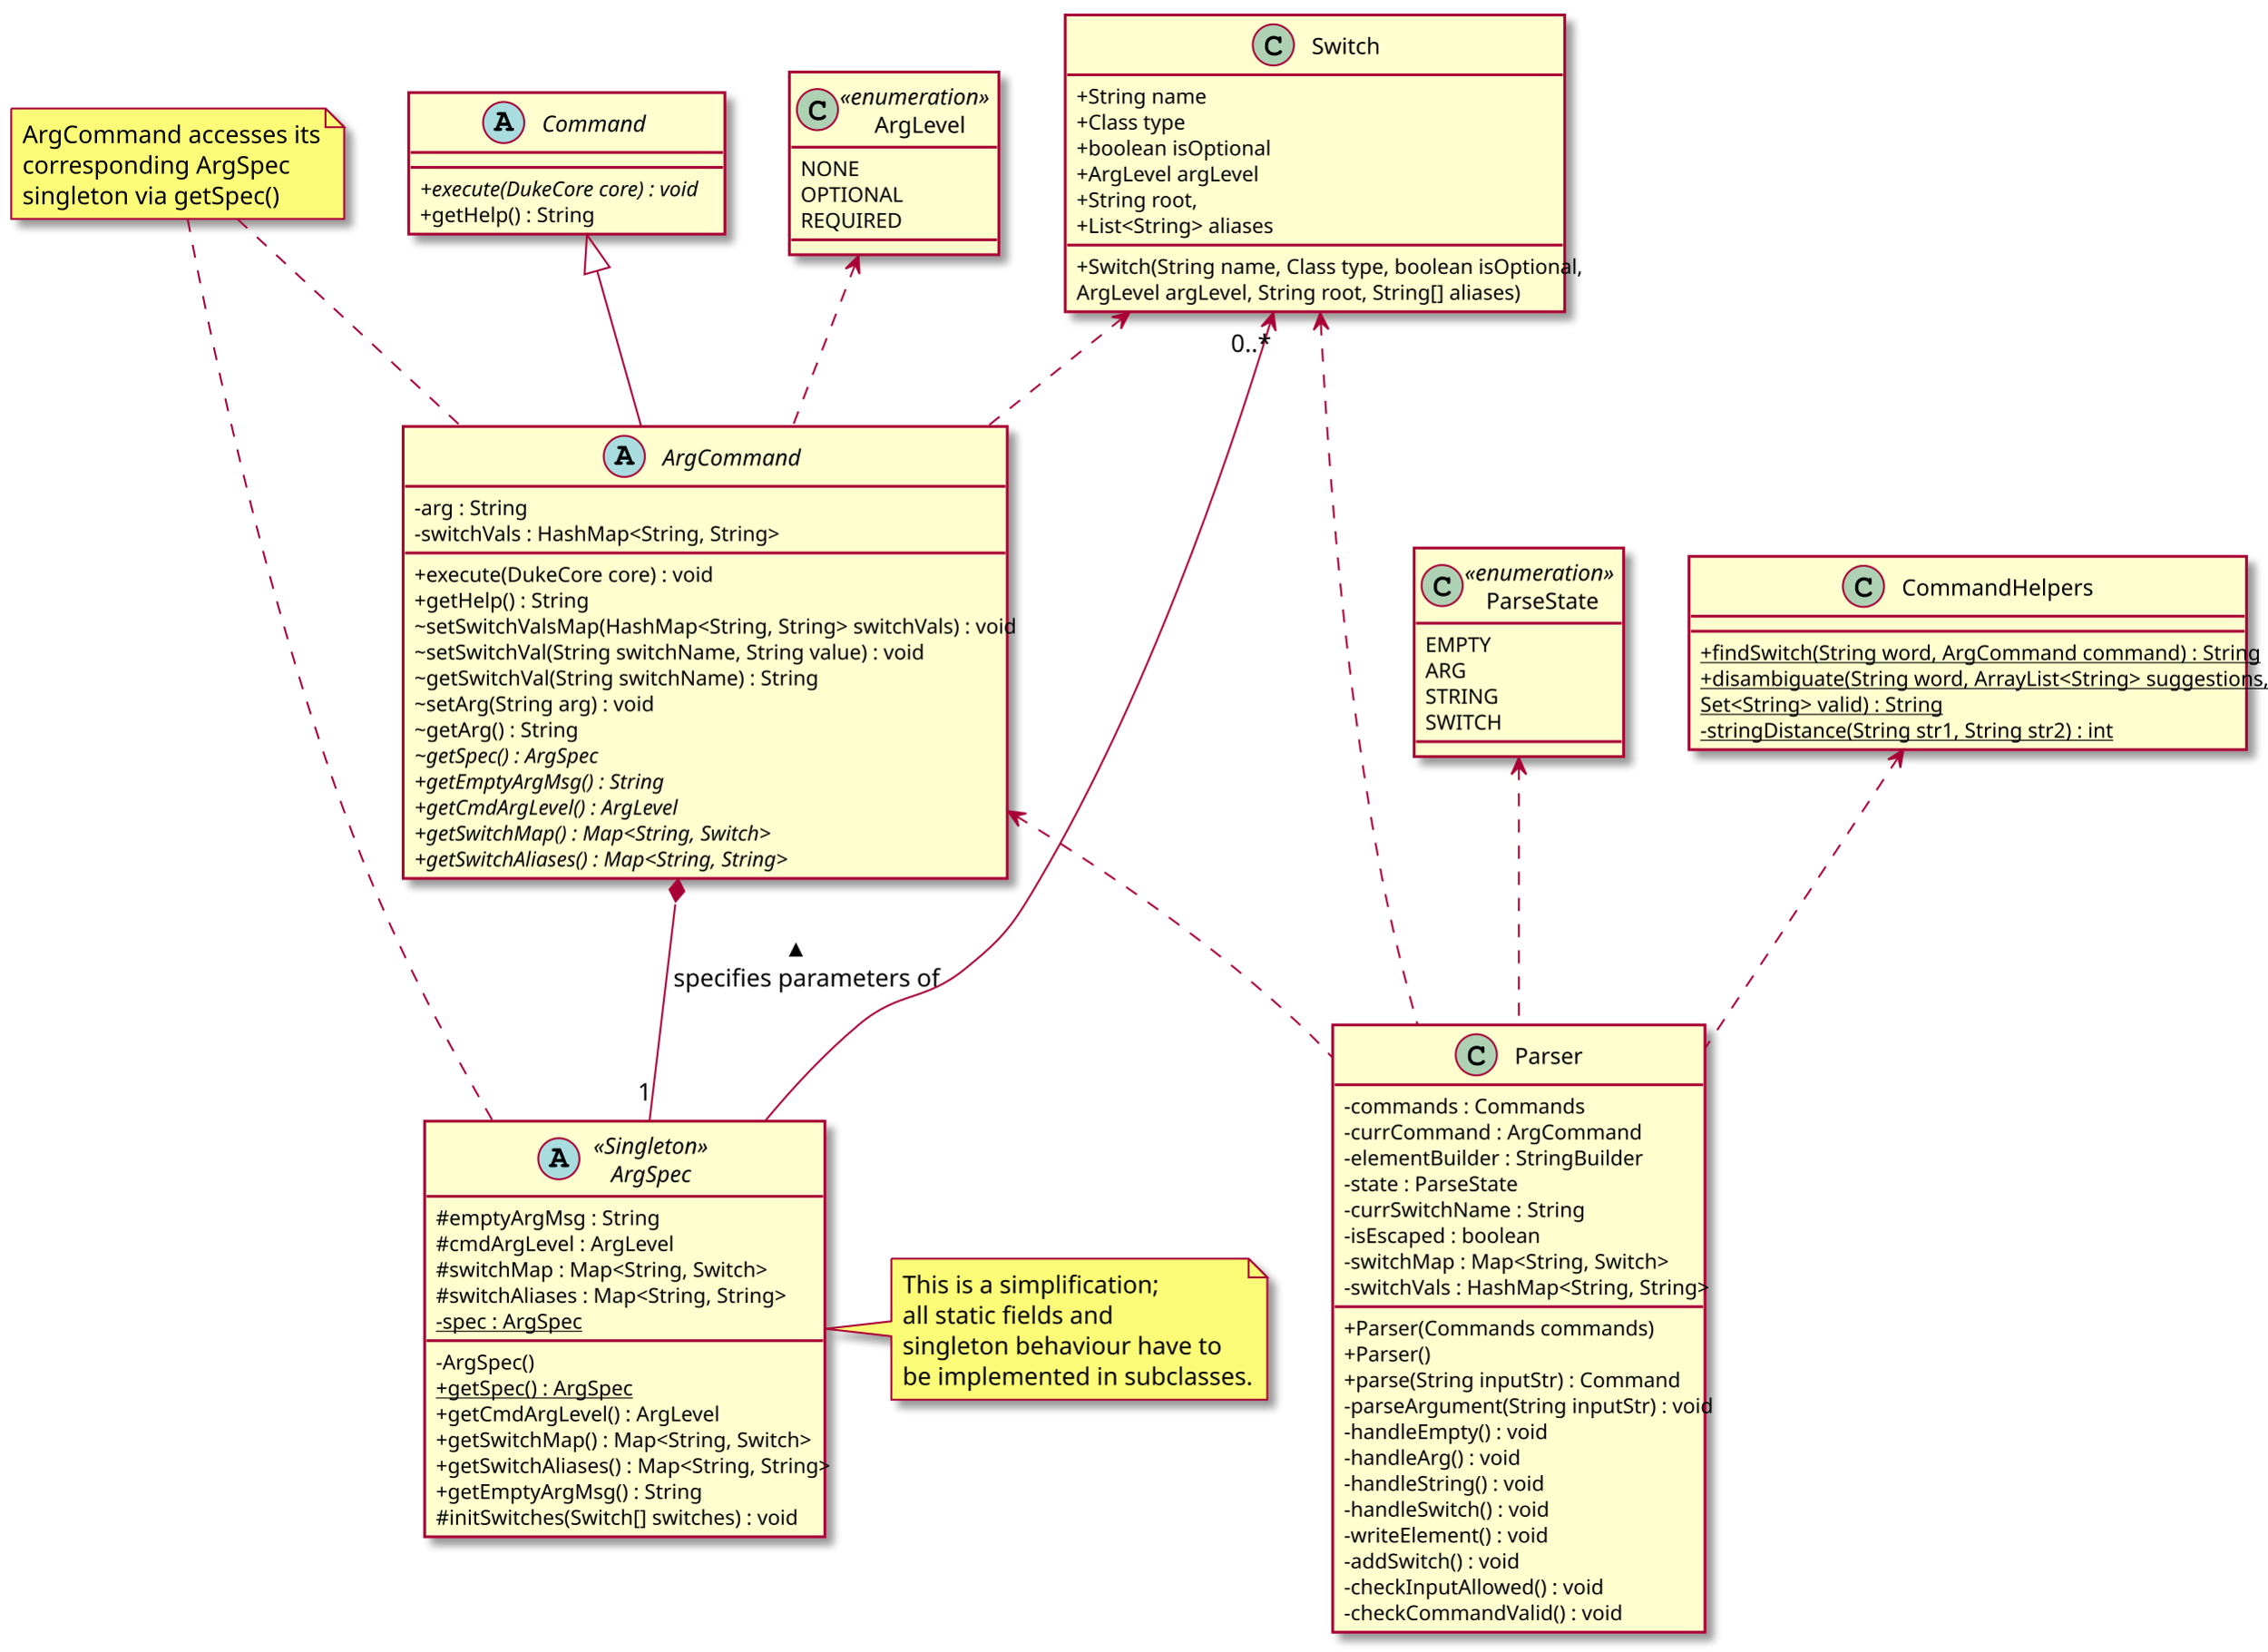
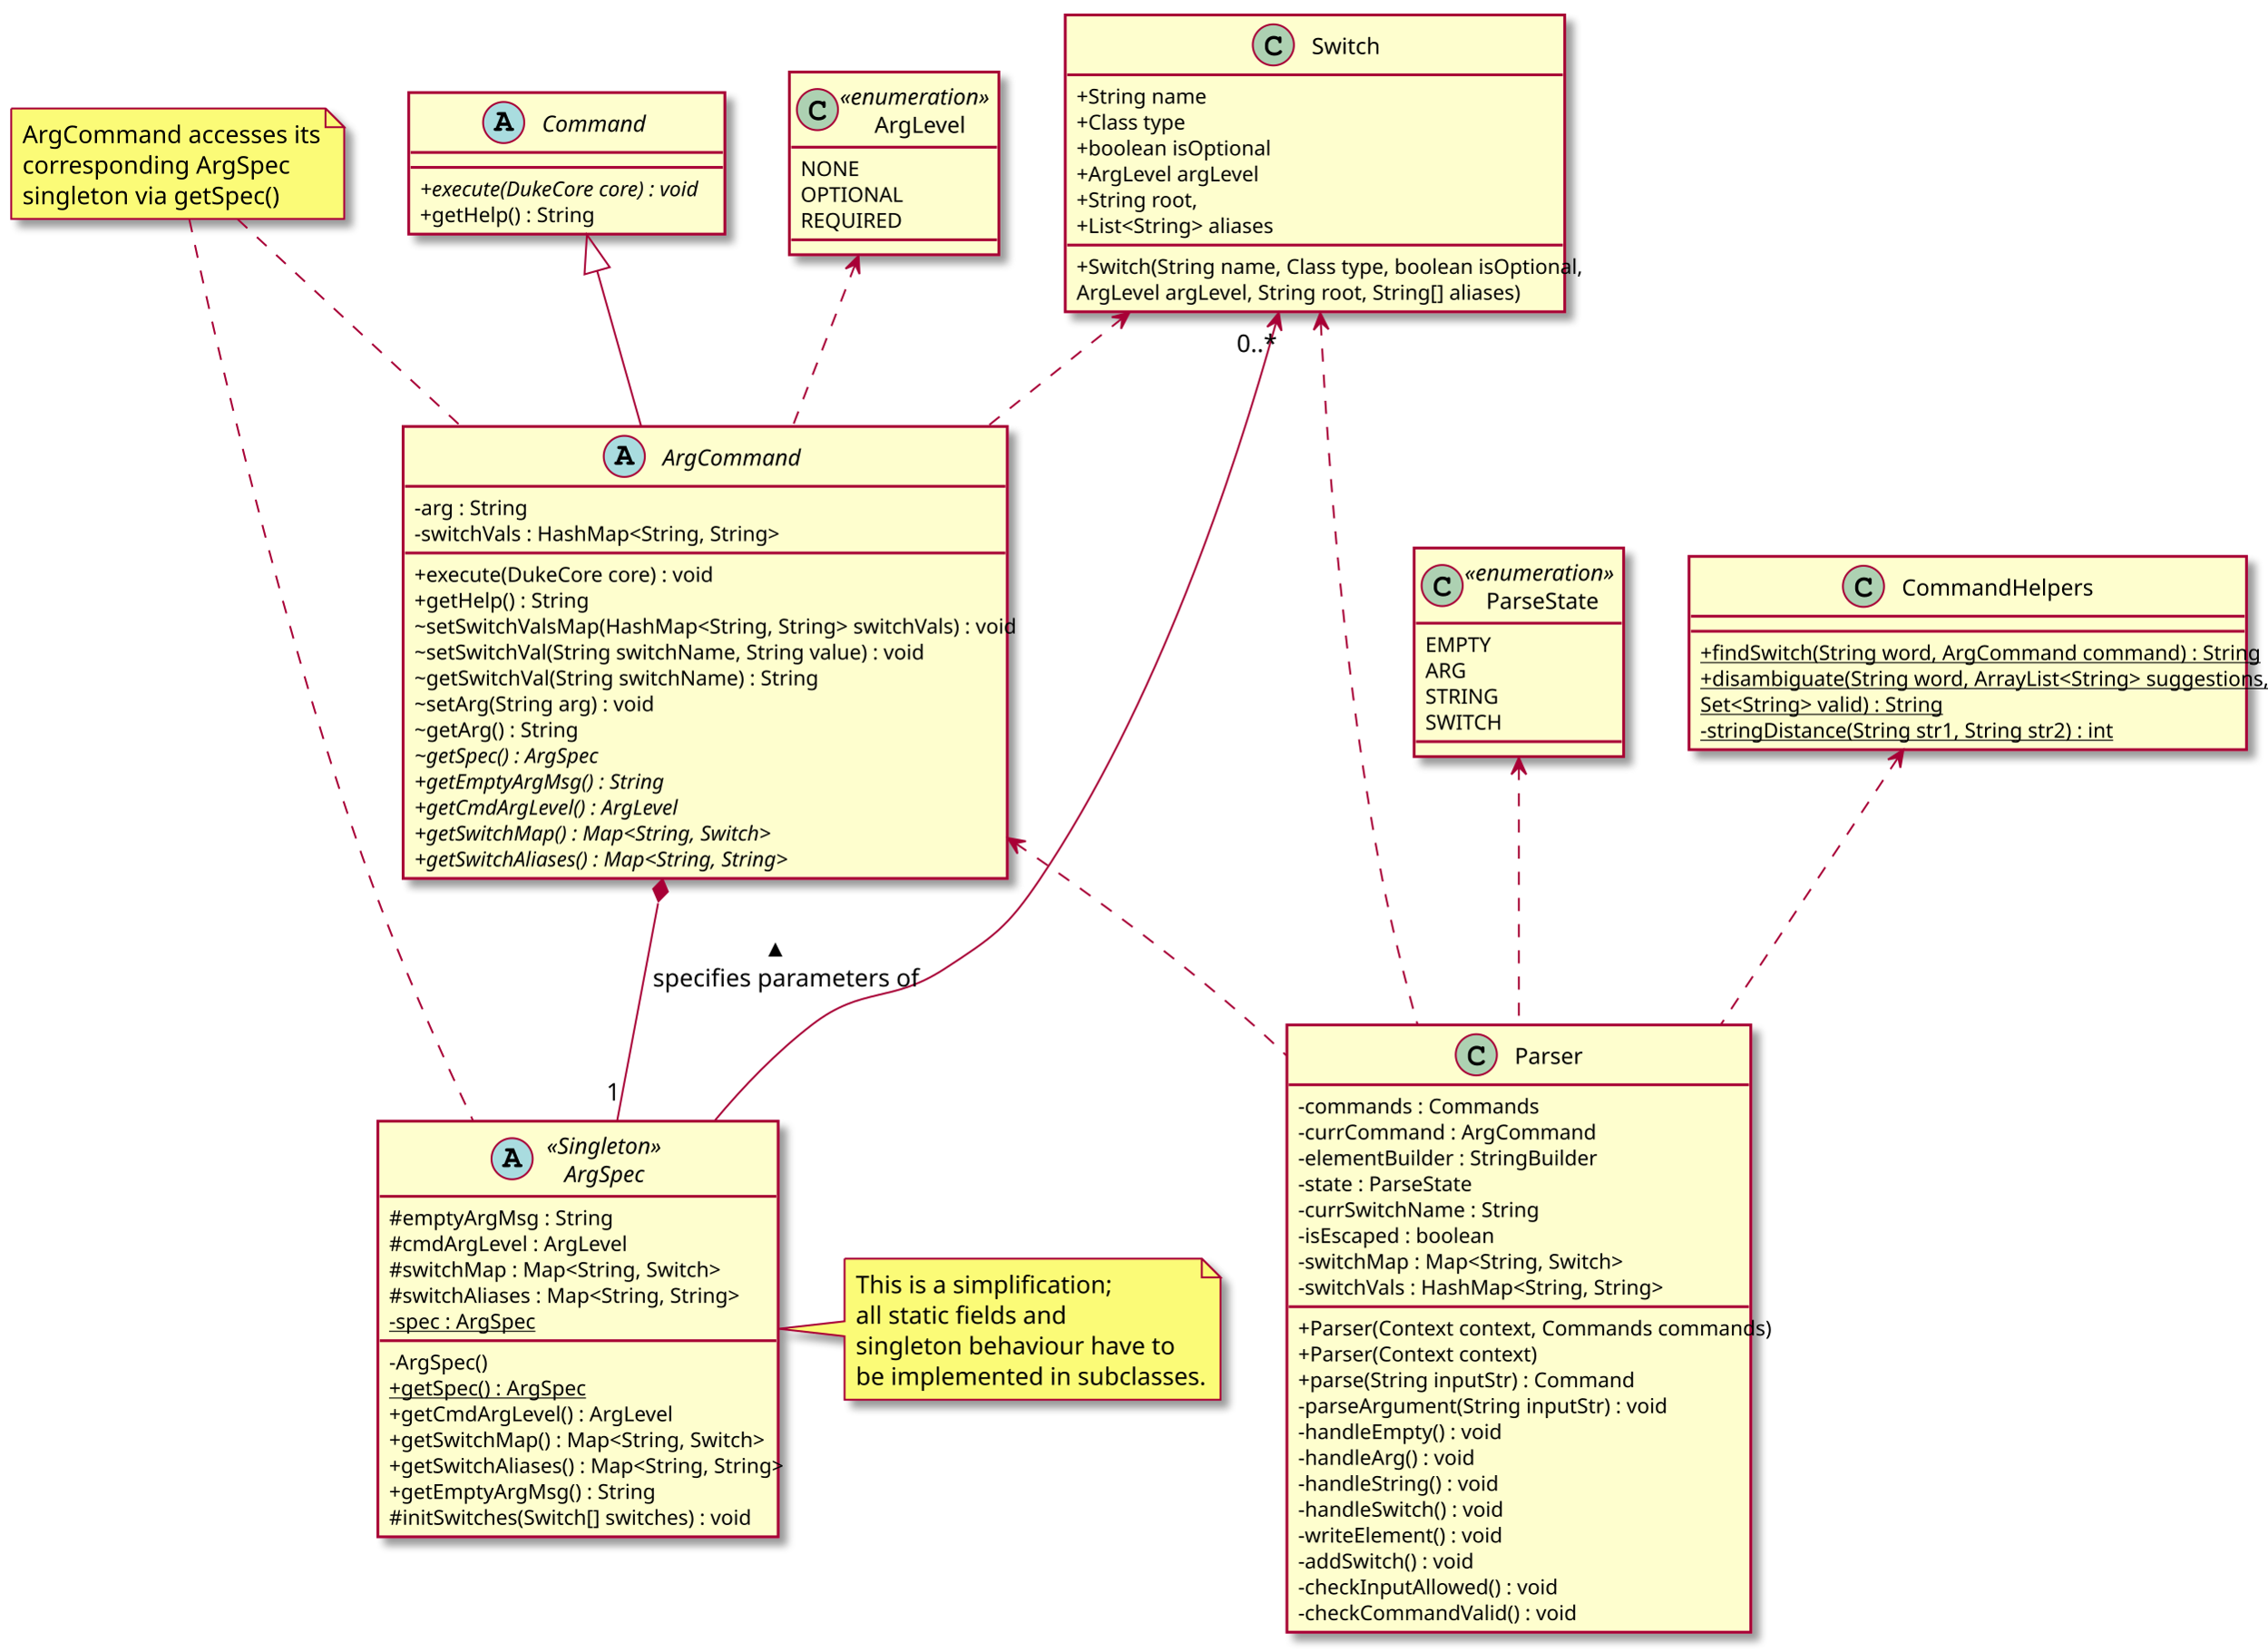
<svg xmlns="http://www.w3.org/2000/svg" contentScriptType="application/ecmascript" contentStyleType="text/css" height="883px" preserveAspectRatio="none" style="width:1212px;height:883px;" version="1.1" viewBox="0 0 1212 883" width="1212px" zoomAndPan="magnify">
  <defs>
-     <filter height="300%" id="fk3wrjqq1r1r" width="300%" x="-1" y="-1">
+     <filter height="300%" id="f10wn7v6z2aalf" width="300%" x="-1" y="-1">
      <feGaussianBlur result="blurOut" stdDeviation="2.0" />
      <feColorMatrix in="blurOut" result="blurOut2" type="matrix" values="0 0 0 0 0 0 0 0 0 0 0 0 0 0 0 0 0 0 .4 0" />
      <feOffset dx="4.0" dy="4.0" in="blurOut2" result="blurOut3" />
      <feBlend in="SourceGraphic" in2="blurOut3" mode="normal" />
    </filter>
  </defs>
  <g>
-     <rect fill="#FEFECE" filter="url(#fk3wrjqq1r1r)" height="75.672" id="Command" style="stroke: #A80036; stroke-width: 1.5;" width="169" x="218.5" y="49.5" />
+     <rect fill="#FEFECE" filter="url(#f10wn7v6z2aalf)" height="75.672" id="Command" style="stroke: #A80036; stroke-width: 1.5;" width="169" x="218.5" y="49.5" />
    <ellipse cx="269.25" cy="65.5" fill="#A9DCDF" rx="11" ry="11" style="stroke: #A80036; stroke-width: 1.0;" />
    <path d="M271.438,67.266 L267.297,67.266 L266.875,68.297 L267.297,68.297 Q267.906,68.297 268.172,68.531 Q268.438,68.766 268.438,69.156 Q268.438,69.531 268.172,69.766 Q267.906,70 267.297,70 L265,70 Q264.391,70 264.141,69.766 Q263.875,69.531 263.875,69.141 Q263.875,68.766 264.156,68.531 Q264.422,68.281 265.047,68.297 L267.719,61.641 L266.609,61.641 Q266,61.641 265.734,61.406 Q265.469,61.172 265.469,60.781 Q265.469,60.406 265.734,60.172 Q266,59.938 266.609,59.938 L270.281,59.938 L273.672,68.297 Q274.266,68.297 274.453,68.438 Q274.844,68.703 274.844,69.156 Q274.844,69.531 274.578,69.766 Q274.328,70 273.719,70 L271.422,70 Q270.812,70 270.547,69.766 Q270.281,69.531 270.281,69.141 Q270.281,68.766 270.547,68.531 Q270.812,68.297 271.422,68.297 L271.844,68.297 L271.438,67.266 Z M270.719,65.562 L269.359,62.188 L267.984,65.562 L270.719,65.562 Z " />
    <text fill="#000000" font-family="sans-serif" font-size="12" font-style="italic" lengthAdjust="spacingAndGlyphs" textLength="59" x="289.75" y="70.41">Command</text>
    <line style="stroke: #A80036; stroke-width: 1.5;" x1="219.5" x2="386.5" y1="81.5" y2="81.5" />
    <line style="stroke: #A80036; stroke-width: 1.5;" x1="219.5" x2="386.5" y1="89.5" y2="89.5" />
    <text fill="#000000" font-family="sans-serif" font-size="11" font-style="italic" lengthAdjust="spacingAndGlyphs" textLength="157" x="224.5" y="104.919">+execute(DukeCore core) : void</text>
    <text fill="#000000" font-family="sans-serif" font-size="11" lengthAdjust="spacingAndGlyphs" textLength="87" x="224.5" y="118.755">+getHelp() : String</text>
-     <rect fill="#FEFECE" filter="url(#fk3wrjqq1r1r)" height="241.703" id="ArgCommand" style="stroke: #A80036; stroke-width: 1.5;" width="323" x="215.5" y="228" />
+     <rect fill="#FEFECE" filter="url(#f10wn7v6z2aalf)" height="241.703" id="ArgCommand" style="stroke: #A80036; stroke-width: 1.5;" width="323" x="215.5" y="228" />
    <ellipse cx="333.75" cy="244" fill="#A9DCDF" rx="11" ry="11" style="stroke: #A80036; stroke-width: 1.0;" />
    <path d="M335.938,245.766 L331.797,245.766 L331.375,246.797 L331.797,246.797 Q332.406,246.797 332.672,247.031 Q332.938,247.266 332.938,247.656 Q332.938,248.031 332.672,248.266 Q332.406,248.5 331.797,248.5 L329.5,248.5 Q328.891,248.5 328.641,248.266 Q328.375,248.031 328.375,247.641 Q328.375,247.266 328.656,247.031 Q328.922,246.781 329.547,246.797 L332.219,240.141 L331.109,240.141 Q330.5,240.141 330.234,239.906 Q329.969,239.672 329.969,239.281 Q329.969,238.906 330.234,238.672 Q330.5,238.438 331.109,238.438 L334.781,238.438 L338.172,246.797 Q338.766,246.797 338.953,246.938 Q339.344,247.203 339.344,247.656 Q339.344,248.031 339.078,248.266 Q338.828,248.5 338.219,248.5 L335.922,248.5 Q335.312,248.5 335.047,248.266 Q334.781,248.031 334.781,247.641 Q334.781,247.266 335.047,247.031 Q335.312,246.797 335.922,246.797 L336.344,246.797 L335.938,245.766 Z M335.219,244.062 L333.859,240.688 L332.484,244.062 L335.219,244.062 Z " />
    <text fill="#000000" font-family="sans-serif" font-size="12" font-style="italic" lengthAdjust="spacingAndGlyphs" textLength="78" x="354.25" y="248.91">ArgCommand</text>
    <line style="stroke: #A80036; stroke-width: 1.5;" x1="216.5" x2="537.5" y1="260" y2="260" />
    <text fill="#000000" font-family="sans-serif" font-size="11" lengthAdjust="spacingAndGlyphs" textLength="57" x="221.5" y="275.419">-arg : String</text>
    <text fill="#000000" font-family="sans-serif" font-size="11" lengthAdjust="spacingAndGlyphs" textLength="187" x="221.5" y="289.255">-switchVals : HashMap&lt;String, String&gt;</text>
    <line style="stroke: #A80036; stroke-width: 1.5;" x1="216.5" x2="537.5" y1="295.672" y2="295.672" />
    <text fill="#000000" font-family="sans-serif" font-size="11" lengthAdjust="spacingAndGlyphs" textLength="154" x="221.5" y="311.091">+execute(DukeCore core) : void</text>
    <text fill="#000000" font-family="sans-serif" font-size="11" lengthAdjust="spacingAndGlyphs" textLength="87" x="221.5" y="324.927">+getHelp() : String</text>
    <text fill="#000000" font-family="sans-serif" font-size="11" lengthAdjust="spacingAndGlyphs" textLength="311" x="221.5" y="338.763">~setSwitchValsMap(HashMap&lt;String, String&gt; switchVals) : void</text>
    <text fill="#000000" font-family="sans-serif" font-size="11" lengthAdjust="spacingAndGlyphs" textLength="262" x="221.5" y="352.599">~setSwitchVal(String switchName, String value) : void</text>
    <text fill="#000000" font-family="sans-serif" font-size="11" lengthAdjust="spacingAndGlyphs" textLength="207" x="221.5" y="366.435">~getSwitchVal(String switchName) : String</text>
    <text fill="#000000" font-family="sans-serif" font-size="11" lengthAdjust="spacingAndGlyphs" textLength="123" x="221.5" y="380.271">~setArg(String arg) : void</text>
    <text fill="#000000" font-family="sans-serif" font-size="11" lengthAdjust="spacingAndGlyphs" textLength="84" x="221.5" y="394.106">~getArg() : String</text>
    <text fill="#000000" font-family="sans-serif" font-size="11" font-style="italic" lengthAdjust="spacingAndGlyphs" textLength="105" x="221.5" y="407.942">~getSpec() : ArgSpec</text>
    <text fill="#000000" font-family="sans-serif" font-size="11" font-style="italic" lengthAdjust="spacingAndGlyphs" textLength="135" x="221.5" y="421.778">+getEmptyArgMsg() : String</text>
    <text fill="#000000" font-family="sans-serif" font-size="11" font-style="italic" lengthAdjust="spacingAndGlyphs" textLength="147" x="221.5" y="435.614">+getCmdArgLevel() : ArgLevel</text>
    <text fill="#000000" font-family="sans-serif" font-size="11" font-style="italic" lengthAdjust="spacingAndGlyphs" textLength="191" x="221.5" y="449.45">+getSwitchMap() : Map&lt;String, Switch&gt;</text>
    <text fill="#000000" font-family="sans-serif" font-size="11" font-style="italic" lengthAdjust="spacingAndGlyphs" textLength="204" x="221.5" y="463.286">+getSwitchAliases() : Map&lt;String, String&gt;</text>
-     <path d="M6,58 L6,117.055 L184,117.055 L184,68 L174,58 L6,58 " fill="#FBFB77" filter="url(#fk3wrjqq1r1r)" style="stroke: #A80036; stroke-width: 1.0;" />
+     <path d="M6,58 L6,117.055 L184,117.055 L184,68 L174,58 L6,58 " fill="#FBFB77" filter="url(#f10wn7v6z2aalf)" style="stroke: #A80036; stroke-width: 1.0;" />
    <path d="M174,58 L174,68 L184,68 L174,58 " fill="#FBFB77" style="stroke: #A80036; stroke-width: 1.0;" />
    <text fill="#000000" font-family="sans-serif" font-size="13" lengthAdjust="spacingAndGlyphs" textLength="157" x="12" y="76.495">ArgCommand accesses its</text>
    <text fill="#000000" font-family="sans-serif" font-size="13" lengthAdjust="spacingAndGlyphs" textLength="135" x="12" y="92.847">corresponding ArgSpec</text>
    <text fill="#000000" font-family="sans-serif" font-size="13" lengthAdjust="spacingAndGlyphs" textLength="131" x="12" y="109.198">singleton via getSpec()</text>
-     <rect fill="#FEFECE" filter="url(#fk3wrjqq1r1r)" height="222.219" id="ArgSpec" style="stroke: #A80036; stroke-width: 1.5;" width="214" x="227" y="599.5" />
-     <ellipse cx="298.75" cy="619.594" fill="#A9DCDF" rx="11" ry="11" style="stroke: #A80036; stroke-width: 1.0;" />
-     <path d="M300.938,621.359 L296.797,621.359 L296.375,622.391 L296.797,622.391 Q297.406,622.391 297.672,622.625 Q297.938,622.859 297.938,623.25 Q297.938,623.625 297.672,623.859 Q297.406,624.094 296.797,624.094 L294.5,624.094 Q293.891,624.094 293.641,623.859 Q293.375,623.625 293.375,623.234 Q293.375,622.859 293.656,622.625 Q293.922,622.375 294.547,622.391 L297.219,615.734 L296.109,615.734 Q295.5,615.734 295.234,615.5 Q294.969,615.266 294.969,614.875 Q294.969,614.5 295.234,614.266 Q295.5,614.031 296.109,614.031 L299.781,614.031 L303.172,622.391 Q303.766,622.391 303.953,622.531 Q304.344,622.797 304.344,623.25 Q304.344,623.625 304.078,623.859 Q303.828,624.094 303.219,624.094 L300.922,624.094 Q300.312,624.094 300.047,623.859 Q299.781,623.625 299.781,623.234 Q299.781,622.859 300.047,622.625 Q300.312,622.391 300.922,622.391 L301.344,622.391 L300.938,621.359 Z M300.219,619.656 L298.859,616.281 L297.484,619.656 L300.219,619.656 Z " />
-     <text fill="#000000" font-family="sans-serif" font-size="12" font-style="italic" lengthAdjust="spacingAndGlyphs" textLength="66" x="317.25" y="616.957">«Singleton»</text>
-     <text fill="#000000" font-family="sans-serif" font-size="12" font-style="italic" lengthAdjust="spacingAndGlyphs" textLength="47" x="326.75" y="632.051">ArgSpec</text>
-     <line style="stroke: #A80036; stroke-width: 1.5;" x1="228" x2="440" y1="639.688" y2="639.688" />
-     <text fill="#000000" font-family="sans-serif" font-size="11" lengthAdjust="spacingAndGlyphs" textLength="110" x="233" y="655.106">#emptyArgMsg : String</text>
-     <text fill="#000000" font-family="sans-serif" font-size="11" lengthAdjust="spacingAndGlyphs" textLength="123" x="233" y="668.942">#cmdArgLevel : ArgLevel</text>
-     <text fill="#000000" font-family="sans-serif" font-size="11" lengthAdjust="spacingAndGlyphs" textLength="168" x="233" y="682.778">#switchMap : Map&lt;String, Switch&gt;</text>
-     <text fill="#000000" font-family="sans-serif" font-size="11" lengthAdjust="spacingAndGlyphs" textLength="178" x="233" y="696.614">#switchAliases : Map&lt;String, String&gt;</text>
-     <text fill="#000000" font-family="sans-serif" font-size="11" lengthAdjust="spacingAndGlyphs" text-decoration="underline" textLength="80" x="233" y="710.45">-spec : ArgSpec</text>
-     <line style="stroke: #A80036; stroke-width: 1.5;" x1="228" x2="440" y1="716.867" y2="716.867" />
-     <text fill="#000000" font-family="sans-serif" font-size="11" lengthAdjust="spacingAndGlyphs" textLength="55" x="233" y="732.286">-ArgSpec()</text>
-     <text fill="#000000" font-family="sans-serif" font-size="11" lengthAdjust="spacingAndGlyphs" text-decoration="underline" textLength="106" x="233" y="746.122">+getSpec() : ArgSpec</text>
-     <text fill="#000000" font-family="sans-serif" font-size="11" lengthAdjust="spacingAndGlyphs" textLength="147" x="233" y="759.958">+getCmdArgLevel() : ArgLevel</text>
-     <text fill="#000000" font-family="sans-serif" font-size="11" lengthAdjust="spacingAndGlyphs" textLength="192" x="233" y="773.794">+getSwitchMap() : Map&lt;String, Switch&gt;</text>
-     <text fill="#000000" font-family="sans-serif" font-size="11" lengthAdjust="spacingAndGlyphs" textLength="202" x="233" y="787.63">+getSwitchAliases() : Map&lt;String, String&gt;</text>
-     <text fill="#000000" font-family="sans-serif" font-size="11" lengthAdjust="spacingAndGlyphs" textLength="133" x="233" y="801.466">+getEmptyArgMsg() : String</text>
-     <text fill="#000000" font-family="sans-serif" font-size="11" lengthAdjust="spacingAndGlyphs" textLength="190" x="233" y="815.302">#initSwitches(Switch[] switches) : void</text>
-     <rect fill="#FEFECE" filter="url(#fk3wrjqq1r1r)" height="97.695" id="ArgLevel" style="stroke: #A80036; stroke-width: 1.5;" width="112" x="422" y="38.5" />
+     <rect fill="#FEFECE" filter="url(#f10wn7v6z2aalf)" height="222.219" id="ArgSpec" style="stroke: #A80036; stroke-width: 1.5;" width="214" x="202" y="599.5" />
+     <ellipse cx="273.75" cy="619.594" fill="#A9DCDF" rx="11" ry="11" style="stroke: #A80036; stroke-width: 1.0;" />
+     <path d="M275.938,621.359 L271.797,621.359 L271.375,622.391 L271.797,622.391 Q272.406,622.391 272.672,622.625 Q272.938,622.859 272.938,623.25 Q272.938,623.625 272.672,623.859 Q272.406,624.094 271.797,624.094 L269.5,624.094 Q268.891,624.094 268.641,623.859 Q268.375,623.625 268.375,623.234 Q268.375,622.859 268.656,622.625 Q268.922,622.375 269.547,622.391 L272.219,615.734 L271.109,615.734 Q270.5,615.734 270.234,615.5 Q269.969,615.266 269.969,614.875 Q269.969,614.5 270.234,614.266 Q270.5,614.031 271.109,614.031 L274.781,614.031 L278.172,622.391 Q278.766,622.391 278.953,622.531 Q279.344,622.797 279.344,623.25 Q279.344,623.625 279.078,623.859 Q278.828,624.094 278.219,624.094 L275.922,624.094 Q275.312,624.094 275.047,623.859 Q274.781,623.625 274.781,623.234 Q274.781,622.859 275.047,622.625 Q275.312,622.391 275.922,622.391 L276.344,622.391 L275.938,621.359 Z M275.219,619.656 L273.859,616.281 L272.484,619.656 L275.219,619.656 Z " />
+     <text fill="#000000" font-family="sans-serif" font-size="12" font-style="italic" lengthAdjust="spacingAndGlyphs" textLength="66" x="292.25" y="616.957">«Singleton»</text>
+     <text fill="#000000" font-family="sans-serif" font-size="12" font-style="italic" lengthAdjust="spacingAndGlyphs" textLength="47" x="301.75" y="632.051">ArgSpec</text>
+     <line style="stroke: #A80036; stroke-width: 1.5;" x1="203" x2="415" y1="639.688" y2="639.688" />
+     <text fill="#000000" font-family="sans-serif" font-size="11" lengthAdjust="spacingAndGlyphs" textLength="110" x="208" y="655.106">#emptyArgMsg : String</text>
+     <text fill="#000000" font-family="sans-serif" font-size="11" lengthAdjust="spacingAndGlyphs" textLength="123" x="208" y="668.942">#cmdArgLevel : ArgLevel</text>
+     <text fill="#000000" font-family="sans-serif" font-size="11" lengthAdjust="spacingAndGlyphs" textLength="168" x="208" y="682.778">#switchMap : Map&lt;String, Switch&gt;</text>
+     <text fill="#000000" font-family="sans-serif" font-size="11" lengthAdjust="spacingAndGlyphs" textLength="178" x="208" y="696.614">#switchAliases : Map&lt;String, String&gt;</text>
+     <text fill="#000000" font-family="sans-serif" font-size="11" lengthAdjust="spacingAndGlyphs" text-decoration="underline" textLength="80" x="208" y="710.45">-spec : ArgSpec</text>
+     <line style="stroke: #A80036; stroke-width: 1.5;" x1="203" x2="415" y1="716.867" y2="716.867" />
+     <text fill="#000000" font-family="sans-serif" font-size="11" lengthAdjust="spacingAndGlyphs" textLength="55" x="208" y="732.286">-ArgSpec()</text>
+     <text fill="#000000" font-family="sans-serif" font-size="11" lengthAdjust="spacingAndGlyphs" text-decoration="underline" textLength="106" x="208" y="746.122">+getSpec() : ArgSpec</text>
+     <text fill="#000000" font-family="sans-serif" font-size="11" lengthAdjust="spacingAndGlyphs" textLength="147" x="208" y="759.958">+getCmdArgLevel() : ArgLevel</text>
+     <text fill="#000000" font-family="sans-serif" font-size="11" lengthAdjust="spacingAndGlyphs" textLength="192" x="208" y="773.794">+getSwitchMap() : Map&lt;String, Switch&gt;</text>
+     <text fill="#000000" font-family="sans-serif" font-size="11" lengthAdjust="spacingAndGlyphs" textLength="202" x="208" y="787.63">+getSwitchAliases() : Map&lt;String, String&gt;</text>
+     <text fill="#000000" font-family="sans-serif" font-size="11" lengthAdjust="spacingAndGlyphs" textLength="133" x="208" y="801.466">+getEmptyArgMsg() : String</text>
+     <text fill="#000000" font-family="sans-serif" font-size="11" lengthAdjust="spacingAndGlyphs" textLength="190" x="208" y="815.302">#initSwitches(Switch[] switches) : void</text>
+     <rect fill="#FEFECE" filter="url(#f10wn7v6z2aalf)" height="97.695" id="ArgLevel" style="stroke: #A80036; stroke-width: 1.5;" width="112" x="422" y="38.5" />
    <ellipse cx="437" cy="58.594" fill="#ADD1B2" rx="11" ry="11" style="stroke: #A80036; stroke-width: 1.0;" />
    <path d="M439.766,54.469 Q439.922,54.25 440.109,54.141 Q440.297,54.031 440.516,54.031 Q440.891,54.031 441.125,54.297 Q441.359,54.547 441.359,55.156 L441.359,56.609 Q441.359,57.219 441.125,57.484 Q440.891,57.75 440.516,57.75 Q440.172,57.75 439.969,57.547 Q439.766,57.359 439.656,56.844 Q439.609,56.484 439.422,56.297 Q439.094,55.922 438.484,55.703 Q437.875,55.484 437.25,55.484 Q436.484,55.484 435.844,55.812 Q435.219,56.141 434.719,56.891 Q434.234,57.641 434.234,58.672 L434.234,59.766 Q434.234,61 435.125,61.828 Q436.016,62.641 437.609,62.641 Q438.547,62.641 439.203,62.391 Q439.594,62.234 440.016,61.797 Q440.281,61.531 440.422,61.453 Q440.578,61.375 440.781,61.375 Q441.109,61.375 441.359,61.641 Q441.625,61.891 441.625,62.234 Q441.625,62.578 441.281,62.984 Q440.781,63.562 439.984,63.891 Q438.906,64.344 437.609,64.344 Q436.094,64.344 434.891,63.719 Q433.906,63.219 433.219,62.156 Q432.531,61.078 432.531,59.797 L432.531,58.641 Q432.531,57.312 433.141,56.172 Q433.766,55.016 434.859,54.406 Q435.953,53.781 437.188,53.781 Q437.922,53.781 438.562,53.953 Q439.219,54.109 439.766,54.469 Z " />
    <text fill="#000000" font-family="sans-serif" font-size="12" font-style="italic" lengthAdjust="spacingAndGlyphs" textLength="84" x="449" y="55.957">«enumeration»</text>
    <text fill="#000000" font-family="sans-serif" font-size="12" lengthAdjust="spacingAndGlyphs" textLength="47" x="467.5" y="71.051">ArgLevel</text>
    <line style="stroke: #A80036; stroke-width: 1.5;" x1="423" x2="533" y1="78.688" y2="78.688" />
    <text fill="#000000" font-family="sans-serif" font-size="11" lengthAdjust="spacingAndGlyphs" textLength="28" x="428" y="94.106">NONE</text>
    <text fill="#000000" font-family="sans-serif" font-size="11" lengthAdjust="spacingAndGlyphs" textLength="51" x="428" y="107.942">OPTIONAL</text>
    <text fill="#000000" font-family="sans-serif" font-size="11" lengthAdjust="spacingAndGlyphs" textLength="50" x="428" y="121.778">REQUIRED</text>
    <line style="stroke: #A80036; stroke-width: 1.5;" x1="423" x2="533" y1="128.195" y2="128.195" />
-     <rect fill="#FEFECE" filter="url(#fk3wrjqq1r1r)" height="158.688" id="Switch" style="stroke: #A80036; stroke-width: 1.5;" width="267" x="569.5" y="8" />
+     <rect fill="#FEFECE" filter="url(#f10wn7v6z2aalf)" height="158.688" id="Switch" style="stroke: #A80036; stroke-width: 1.5;" width="267" x="569.5" y="8" />
    <ellipse cx="680.75" cy="24" fill="#ADD1B2" rx="11" ry="11" style="stroke: #A80036; stroke-width: 1.0;" />
    <path d="M683.516,19.875 Q683.672,19.656 683.859,19.547 Q684.047,19.438 684.266,19.438 Q684.641,19.438 684.875,19.703 Q685.109,19.953 685.109,20.562 L685.109,22.016 Q685.109,22.625 684.875,22.891 Q684.641,23.156 684.266,23.156 Q683.922,23.156 683.719,22.953 Q683.516,22.766 683.406,22.25 Q683.359,21.891 683.172,21.703 Q682.844,21.328 682.234,21.109 Q681.625,20.891 681,20.891 Q680.234,20.891 679.594,21.219 Q678.969,21.547 678.469,22.297 Q677.984,23.047 677.984,24.078 L677.984,25.172 Q677.984,26.406 678.875,27.234 Q679.766,28.047 681.359,28.047 Q682.297,28.047 682.953,27.797 Q683.344,27.641 683.766,27.203 Q684.031,26.938 684.172,26.859 Q684.328,26.781 684.531,26.781 Q684.859,26.781 685.109,27.047 Q685.375,27.297 685.375,27.641 Q685.375,27.984 685.031,28.391 Q684.531,28.969 683.734,29.297 Q682.656,29.75 681.359,29.75 Q679.844,29.75 678.641,29.125 Q677.656,28.625 676.969,27.562 Q676.281,26.484 676.281,25.203 L676.281,24.047 Q676.281,22.719 676.891,21.578 Q677.516,20.422 678.609,19.812 Q679.703,19.188 680.938,19.188 Q681.672,19.188 682.312,19.359 Q682.969,19.516 683.516,19.875 Z " />
    <text fill="#000000" font-family="sans-serif" font-size="12" lengthAdjust="spacingAndGlyphs" textLength="36" x="701.25" y="28.91">Switch</text>
    <line style="stroke: #A80036; stroke-width: 1.5;" x1="570.5" x2="835.5" y1="40" y2="40" />
    <text fill="#000000" font-family="sans-serif" font-size="11" lengthAdjust="spacingAndGlyphs" textLength="63" x="575.5" y="55.419">+String name</text>
    <text fill="#000000" font-family="sans-serif" font-size="11" lengthAdjust="spacingAndGlyphs" textLength="57" x="575.5" y="69.255">+Class type</text>
    <text fill="#000000" font-family="sans-serif" font-size="11" lengthAdjust="spacingAndGlyphs" textLength="94" x="575.5" y="83.091">+boolean isOptional</text>
    <text fill="#000000" font-family="sans-serif" font-size="11" lengthAdjust="spacingAndGlyphs" textLength="95" x="575.5" y="96.927">+ArgLevel argLevel</text>
    <text fill="#000000" font-family="sans-serif" font-size="11" lengthAdjust="spacingAndGlyphs" textLength="59" x="575.5" y="110.763">+String root,</text>
    <text fill="#000000" font-family="sans-serif" font-size="11" lengthAdjust="spacingAndGlyphs" textLength="100" x="575.5" y="124.599">+List&lt;String&gt; aliases</text>
    <line style="stroke: #A80036; stroke-width: 1.5;" x1="570.5" x2="835.5" y1="131.016" y2="131.016" />
    <text fill="#000000" font-family="sans-serif" font-size="11" lengthAdjust="spacingAndGlyphs" textLength="255" x="575.5" y="146.435">+Switch(String name, Class type, boolean isOptional,</text>
    <text fill="#000000" font-family="sans-serif" font-size="11" lengthAdjust="spacingAndGlyphs" textLength="226" x="575.5" y="160.27">ArgLevel argLevel, String root, String[] aliases)</text>
-     <path d="M476.5,673 L476.5,706.5 L441.262,710.5 L476.5,714.5 L476.5,748.406 A0,0 0 0 0 476.5,748.406 L677.5,748.406 A0,0 0 0 0 677.5,748.406 L677.5,683 L667.5,673 L476.5,673 A0,0 0 0 0 476.5,673 " fill="#FBFB77" filter="url(#fk3wrjqq1r1r)" style="stroke: #A80036; stroke-width: 1.0;" />
-     <path d="M667.5,673 L667.5,683 L677.5,683 L667.5,673 " fill="#FBFB77" style="stroke: #A80036; stroke-width: 1.0;" />
-     <text fill="#000000" font-family="sans-serif" font-size="13" lengthAdjust="spacingAndGlyphs" textLength="132" x="482.5" y="691.495">This is a simplification;</text>
-     <text fill="#000000" font-family="sans-serif" font-size="13" lengthAdjust="spacingAndGlyphs" textLength="108" x="482.5" y="707.847">all static fields and</text>
-     <text fill="#000000" font-family="sans-serif" font-size="13" lengthAdjust="spacingAndGlyphs" textLength="155" x="482.5" y="724.198">singleton behaviour have to</text>
-     <text fill="#000000" font-family="sans-serif" font-size="13" lengthAdjust="spacingAndGlyphs" textLength="180" x="482.5" y="740.55">be implemented in subclasses.</text>
-     <rect fill="#FEFECE" filter="url(#fk3wrjqq1r1r)" height="324.719" id="Parser" style="stroke: #A80036; stroke-width: 1.5;" width="199" x="712.5" y="548" />
+     <path d="M451.5,673 L451.5,706.5 L416.262,710.5 L451.5,714.5 L451.5,748.406 A0,0 0 0 0 451.5,748.406 L652.5,748.406 A0,0 0 0 0 652.5,748.406 L652.5,683 L642.5,673 L451.5,673 A0,0 0 0 0 451.5,673 " fill="#FBFB77" filter="url(#f10wn7v6z2aalf)" style="stroke: #A80036; stroke-width: 1.0;" />
+     <path d="M642.5,673 L642.5,683 L652.5,683 L642.5,673 " fill="#FBFB77" style="stroke: #A80036; stroke-width: 1.0;" />
+     <text fill="#000000" font-family="sans-serif" font-size="13" lengthAdjust="spacingAndGlyphs" textLength="132" x="457.5" y="691.495">This is a simplification;</text>
+     <text fill="#000000" font-family="sans-serif" font-size="13" lengthAdjust="spacingAndGlyphs" textLength="108" x="457.5" y="707.847">all static fields and</text>
+     <text fill="#000000" font-family="sans-serif" font-size="13" lengthAdjust="spacingAndGlyphs" textLength="155" x="457.5" y="724.198">singleton behaviour have to</text>
+     <text fill="#000000" font-family="sans-serif" font-size="13" lengthAdjust="spacingAndGlyphs" textLength="180" x="457.5" y="740.55">be implemented in subclasses.</text>
+     <rect fill="#FEFECE" filter="url(#f10wn7v6z2aalf)" height="324.719" id="Parser" style="stroke: #A80036; stroke-width: 1.5;" width="248" x="688" y="548" />
    <ellipse cx="789.25" cy="564" fill="#ADD1B2" rx="11" ry="11" style="stroke: #A80036; stroke-width: 1.0;" />
    <path d="M792.016,559.875 Q792.172,559.656 792.359,559.547 Q792.547,559.438 792.766,559.438 Q793.141,559.438 793.375,559.703 Q793.609,559.953 793.609,560.562 L793.609,562.016 Q793.609,562.625 793.375,562.891 Q793.141,563.156 792.766,563.156 Q792.422,563.156 792.219,562.953 Q792.016,562.766 791.906,562.25 Q791.859,561.891 791.672,561.703 Q791.344,561.328 790.734,561.109 Q790.125,560.891 789.5,560.891 Q788.734,560.891 788.094,561.219 Q787.469,561.547 786.969,562.297 Q786.484,563.047 786.484,564.078 L786.484,565.172 Q786.484,566.406 787.375,567.234 Q788.266,568.047 789.859,568.047 Q790.797,568.047 791.453,567.797 Q791.844,567.641 792.266,567.203 Q792.531,566.938 792.672,566.859 Q792.828,566.781 793.031,566.781 Q793.359,566.781 793.609,567.047 Q793.875,567.297 793.875,567.641 Q793.875,567.984 793.531,568.391 Q793.031,568.969 792.234,569.297 Q791.156,569.75 789.859,569.75 Q788.344,569.75 787.141,569.125 Q786.156,568.625 785.469,567.562 Q784.781,566.484 784.781,565.203 L784.781,564.047 Q784.781,562.719 785.391,561.578 Q786.016,560.422 787.109,559.812 Q788.203,559.188 789.438,559.188 Q790.172,559.188 790.812,559.359 Q791.469,559.516 792.016,559.875 Z " />
    <text fill="#000000" font-family="sans-serif" font-size="12" lengthAdjust="spacingAndGlyphs" textLength="37" x="809.75" y="568.91">Parser</text>
-     <line style="stroke: #A80036; stroke-width: 1.5;" x1="713.5" x2="910.5" y1="580" y2="580" />
-     <text fill="#000000" font-family="sans-serif" font-size="11" lengthAdjust="spacingAndGlyphs" textLength="118" x="718.5" y="595.419">-commands : Commands</text>
-     <text fill="#000000" font-family="sans-serif" font-size="11" lengthAdjust="spacingAndGlyphs" textLength="145" x="718.5" y="609.255">-currCommand : ArgCommand</text>
-     <text fill="#000000" font-family="sans-serif" font-size="11" lengthAdjust="spacingAndGlyphs" textLength="144" x="718.5" y="623.091">-elementBuilder : StringBuilder</text>
-     <text fill="#000000" font-family="sans-serif" font-size="11" lengthAdjust="spacingAndGlyphs" textLength="90" x="718.5" y="636.927">-state : ParseState</text>
-     <text fill="#000000" font-family="sans-serif" font-size="11" lengthAdjust="spacingAndGlyphs" textLength="122" x="718.5" y="650.763">-currSwitchName : String</text>
-     <text fill="#000000" font-family="sans-serif" font-size="11" lengthAdjust="spacingAndGlyphs" textLength="101" x="718.5" y="664.599">-isEscaped : boolean</text>
-     <text fill="#000000" font-family="sans-serif" font-size="11" lengthAdjust="spacingAndGlyphs" textLength="166" x="718.5" y="678.435">-switchMap : Map&lt;String, Switch&gt;</text>
-     <text fill="#000000" font-family="sans-serif" font-size="11" lengthAdjust="spacingAndGlyphs" textLength="187" x="718.5" y="692.27">-switchVals : HashMap&lt;String, String&gt;</text>
-     <line style="stroke: #A80036; stroke-width: 1.5;" x1="713.5" x2="910.5" y1="698.688" y2="698.688" />
-     <text fill="#000000" font-family="sans-serif" font-size="11" lengthAdjust="spacingAndGlyphs" textLength="154" x="718.5" y="714.106">+Parser(Commands commands)</text>
-     <text fill="#000000" font-family="sans-serif" font-size="11" lengthAdjust="spacingAndGlyphs" textLength="46" x="718.5" y="727.942">+Parser()</text>
-     <text fill="#000000" font-family="sans-serif" font-size="11" lengthAdjust="spacingAndGlyphs" textLength="166" x="718.5" y="741.778">+parse(String inputStr) : Command</text>
-     <text fill="#000000" font-family="sans-serif" font-size="11" lengthAdjust="spacingAndGlyphs" textLength="184" x="718.5" y="755.614">-parseArgument(String inputStr) : void</text>
-     <text fill="#000000" font-family="sans-serif" font-size="11" lengthAdjust="spacingAndGlyphs" textLength="102" x="718.5" y="769.45">-handleEmpty() : void</text>
-     <text fill="#000000" font-family="sans-serif" font-size="11" lengthAdjust="spacingAndGlyphs" textLength="91" x="718.5" y="783.286">-handleArg() : void</text>
-     <text fill="#000000" font-family="sans-serif" font-size="11" lengthAdjust="spacingAndGlyphs" textLength="101" x="718.5" y="797.122">-handleString() : void</text>
-     <text fill="#000000" font-family="sans-serif" font-size="11" lengthAdjust="spacingAndGlyphs" textLength="107" x="718.5" y="810.958">-handleSwitch() : void</text>
-     <text fill="#000000" font-family="sans-serif" font-size="11" lengthAdjust="spacingAndGlyphs" textLength="103" x="718.5" y="824.794">-writeElement() : void</text>
-     <text fill="#000000" font-family="sans-serif" font-size="11" lengthAdjust="spacingAndGlyphs" textLength="93" x="718.5" y="838.63">-addSwitch() : void</text>
-     <text fill="#000000" font-family="sans-serif" font-size="11" lengthAdjust="spacingAndGlyphs" textLength="133" x="718.5" y="852.466">-checkInputAllowed() : void</text>
-     <text fill="#000000" font-family="sans-serif" font-size="11" lengthAdjust="spacingAndGlyphs" textLength="141" x="718.5" y="866.302">-checkCommandValid() : void</text>
-     <rect fill="#FEFECE" filter="url(#fk3wrjqq1r1r)" height="111.531" id="ParseState" style="stroke: #A80036; stroke-width: 1.5;" width="112" x="756" y="293" />
+     <line style="stroke: #A80036; stroke-width: 1.5;" x1="689" x2="935" y1="580" y2="580" />
+     <text fill="#000000" font-family="sans-serif" font-size="11" lengthAdjust="spacingAndGlyphs" textLength="118" x="694" y="595.419">-commands : Commands</text>
+     <text fill="#000000" font-family="sans-serif" font-size="11" lengthAdjust="spacingAndGlyphs" textLength="145" x="694" y="609.255">-currCommand : ArgCommand</text>
+     <text fill="#000000" font-family="sans-serif" font-size="11" lengthAdjust="spacingAndGlyphs" textLength="144" x="694" y="623.091">-elementBuilder : StringBuilder</text>
+     <text fill="#000000" font-family="sans-serif" font-size="11" lengthAdjust="spacingAndGlyphs" textLength="90" x="694" y="636.927">-state : ParseState</text>
+     <text fill="#000000" font-family="sans-serif" font-size="11" lengthAdjust="spacingAndGlyphs" textLength="122" x="694" y="650.763">-currSwitchName : String</text>
+     <text fill="#000000" font-family="sans-serif" font-size="11" lengthAdjust="spacingAndGlyphs" textLength="101" x="694" y="664.599">-isEscaped : boolean</text>
+     <text fill="#000000" font-family="sans-serif" font-size="11" lengthAdjust="spacingAndGlyphs" textLength="166" x="694" y="678.435">-switchMap : Map&lt;String, Switch&gt;</text>
+     <text fill="#000000" font-family="sans-serif" font-size="11" lengthAdjust="spacingAndGlyphs" textLength="187" x="694" y="692.27">-switchVals : HashMap&lt;String, String&gt;</text>
+     <line style="stroke: #A80036; stroke-width: 1.5;" x1="689" x2="935" y1="698.688" y2="698.688" />
+     <text fill="#000000" font-family="sans-serif" font-size="11" lengthAdjust="spacingAndGlyphs" textLength="236" x="694" y="714.106">+Parser(Context context, Commands commands)</text>
+     <text fill="#000000" font-family="sans-serif" font-size="11" lengthAdjust="spacingAndGlyphs" textLength="122" x="694" y="727.942">+Parser(Context context)</text>
+     <text fill="#000000" font-family="sans-serif" font-size="11" lengthAdjust="spacingAndGlyphs" textLength="166" x="694" y="741.778">+parse(String inputStr) : Command</text>
+     <text fill="#000000" font-family="sans-serif" font-size="11" lengthAdjust="spacingAndGlyphs" textLength="184" x="694" y="755.614">-parseArgument(String inputStr) : void</text>
+     <text fill="#000000" font-family="sans-serif" font-size="11" lengthAdjust="spacingAndGlyphs" textLength="102" x="694" y="769.45">-handleEmpty() : void</text>
+     <text fill="#000000" font-family="sans-serif" font-size="11" lengthAdjust="spacingAndGlyphs" textLength="91" x="694" y="783.286">-handleArg() : void</text>
+     <text fill="#000000" font-family="sans-serif" font-size="11" lengthAdjust="spacingAndGlyphs" textLength="101" x="694" y="797.122">-handleString() : void</text>
+     <text fill="#000000" font-family="sans-serif" font-size="11" lengthAdjust="spacingAndGlyphs" textLength="107" x="694" y="810.958">-handleSwitch() : void</text>
+     <text fill="#000000" font-family="sans-serif" font-size="11" lengthAdjust="spacingAndGlyphs" textLength="103" x="694" y="824.794">-writeElement() : void</text>
+     <text fill="#000000" font-family="sans-serif" font-size="11" lengthAdjust="spacingAndGlyphs" textLength="93" x="694" y="838.63">-addSwitch() : void</text>
+     <text fill="#000000" font-family="sans-serif" font-size="11" lengthAdjust="spacingAndGlyphs" textLength="133" x="694" y="852.466">-checkInputAllowed() : void</text>
+     <text fill="#000000" font-family="sans-serif" font-size="11" lengthAdjust="spacingAndGlyphs" textLength="141" x="694" y="866.302">-checkCommandValid() : void</text>
+     <rect fill="#FEFECE" filter="url(#f10wn7v6z2aalf)" height="111.531" id="ParseState" style="stroke: #A80036; stroke-width: 1.5;" width="112" x="756" y="293" />
    <ellipse cx="771" cy="313.094" fill="#ADD1B2" rx="11" ry="11" style="stroke: #A80036; stroke-width: 1.0;" />
    <path d="M773.766,308.969 Q773.922,308.75 774.109,308.641 Q774.297,308.531 774.516,308.531 Q774.891,308.531 775.125,308.797 Q775.359,309.047 775.359,309.656 L775.359,311.109 Q775.359,311.719 775.125,311.984 Q774.891,312.25 774.516,312.25 Q774.172,312.25 773.969,312.047 Q773.766,311.859 773.656,311.344 Q773.609,310.984 773.422,310.797 Q773.094,310.422 772.484,310.203 Q771.875,309.984 771.25,309.984 Q770.484,309.984 769.844,310.312 Q769.219,310.641 768.719,311.391 Q768.234,312.141 768.234,313.172 L768.234,314.266 Q768.234,315.5 769.125,316.328 Q770.016,317.141 771.609,317.141 Q772.547,317.141 773.203,316.891 Q773.594,316.734 774.016,316.297 Q774.281,316.031 774.422,315.953 Q774.578,315.875 774.781,315.875 Q775.109,315.875 775.359,316.141 Q775.625,316.391 775.625,316.734 Q775.625,317.078 775.281,317.484 Q774.781,318.062 773.984,318.391 Q772.906,318.844 771.609,318.844 Q770.094,318.844 768.891,318.219 Q767.906,317.719 767.219,316.656 Q766.531,315.578 766.531,314.297 L766.531,313.141 Q766.531,311.812 767.141,310.672 Q767.766,309.516 768.859,308.906 Q769.953,308.281 771.188,308.281 Q771.922,308.281 772.562,308.453 Q773.219,308.609 773.766,308.969 Z " />
    <text fill="#000000" font-family="sans-serif" font-size="12" font-style="italic" lengthAdjust="spacingAndGlyphs" textLength="84" x="783" y="310.457">«enumeration»</text>
    <text fill="#000000" font-family="sans-serif" font-size="12" lengthAdjust="spacingAndGlyphs" textLength="61" x="794.5" y="325.551">ParseState</text>
    <line style="stroke: #A80036; stroke-width: 1.5;" x1="757" x2="867" y1="333.188" y2="333.188" />
    <text fill="#000000" font-family="sans-serif" font-size="11" lengthAdjust="spacingAndGlyphs" textLength="34" x="762" y="348.606">EMPTY</text>
    <text fill="#000000" font-family="sans-serif" font-size="11" lengthAdjust="spacingAndGlyphs" textLength="23" x="762" y="362.442">ARG</text>
    <text fill="#000000" font-family="sans-serif" font-size="11" lengthAdjust="spacingAndGlyphs" textLength="37" x="762" y="376.278">STRING</text>
    <text fill="#000000" font-family="sans-serif" font-size="11" lengthAdjust="spacingAndGlyphs" textLength="39" x="762" y="390.114">SWITCH</text>
    <line style="stroke: #A80036; stroke-width: 1.5;" x1="757" x2="867" y1="396.531" y2="396.531" />
-     <rect fill="#FEFECE" filter="url(#fk3wrjqq1r1r)" height="103.344" id="CommandHelpers" style="stroke: #A80036; stroke-width: 1.5;" width="298" x="903" y="297.5" />
+     <rect fill="#FEFECE" filter="url(#f10wn7v6z2aalf)" height="103.344" id="CommandHelpers" style="stroke: #A80036; stroke-width: 1.5;" width="298" x="903" y="297.5" />
    <ellipse cx="996.25" cy="313.5" fill="#ADD1B2" rx="11" ry="11" style="stroke: #A80036; stroke-width: 1.0;" />
    <path d="M999.016,309.375 Q999.172,309.156 999.359,309.047 Q999.547,308.938 999.766,308.938 Q1000.141,308.938 1000.375,309.203 Q1000.609,309.453 1000.609,310.062 L1000.609,311.516 Q1000.609,312.125 1000.375,312.391 Q1000.141,312.656 999.766,312.656 Q999.422,312.656 999.219,312.453 Q999.016,312.266 998.906,311.75 Q998.859,311.391 998.672,311.203 Q998.344,310.828 997.734,310.609 Q997.125,310.391 996.5,310.391 Q995.734,310.391 995.094,310.719 Q994.469,311.047 993.969,311.797 Q993.484,312.547 993.484,313.578 L993.484,314.672 Q993.484,315.906 994.375,316.734 Q995.266,317.547 996.859,317.547 Q997.797,317.547 998.453,317.297 Q998.844,317.141 999.266,316.703 Q999.531,316.438 999.672,316.359 Q999.828,316.281 1000.031,316.281 Q1000.359,316.281 1000.609,316.547 Q1000.875,316.797 1000.875,317.141 Q1000.875,317.484 1000.531,317.891 Q1000.031,318.469 999.234,318.797 Q998.156,319.25 996.859,319.25 Q995.344,319.25 994.141,318.625 Q993.156,318.125 992.469,317.062 Q991.781,315.984 991.781,314.703 L991.781,313.547 Q991.781,312.219 992.391,311.078 Q993.016,309.922 994.109,309.312 Q995.203,308.688 996.438,308.688 Q997.172,308.688 997.812,308.859 Q998.469,309.016 999.016,309.375 Z " />
    <text fill="#000000" font-family="sans-serif" font-size="12" lengthAdjust="spacingAndGlyphs" textLength="103" x="1016.75" y="318.41">CommandHelpers</text>
    <line style="stroke: #A80036; stroke-width: 1.5;" x1="904" x2="1200" y1="329.5" y2="329.5" />
    <line style="stroke: #A80036; stroke-width: 1.5;" x1="904" x2="1200" y1="337.5" y2="337.5" />
    <text fill="#000000" font-family="sans-serif" font-size="11" lengthAdjust="spacingAndGlyphs" text-decoration="underline" textLength="280" x="909" y="352.919">+findSwitch(String word, ArgCommand command) : String</text>
    <text fill="#000000" font-family="sans-serif" font-size="11" lengthAdjust="spacingAndGlyphs" text-decoration="underline" textLength="286" x="909" y="366.755">+disambiguate(String word, ArrayList&lt;String&gt; suggestions,</text>
    <text fill="#000000" font-family="sans-serif" font-size="11" lengthAdjust="spacingAndGlyphs" text-decoration="underline" textLength="122" x="909" y="380.591">Set&lt;String&gt; valid) : String</text>
    <text fill="#000000" font-family="sans-serif" font-size="11" lengthAdjust="spacingAndGlyphs" text-decoration="underline" textLength="207" x="909" y="394.427">-stringDistance(String str1, String str2) : int</text>
    <path d="M127.074,117.243 C156.524,144.551 202.182,186.89 246.457,227.947 " fill="none" id="specCommandNote-ArgCommand" style="stroke: #A80036; stroke-width: 1.0; stroke-dasharray: 7.0,7.0;" />
-     <path d="M100.328,117.109 C112.656,182.475 146.115,343.361 198,470 C215.958,513.831 240.298,559.633 263.425,599.363 " fill="none" id="specCommandNote-ArgSpec" style="stroke: #A80036; stroke-width: 1.0; stroke-dasharray: 7.0,7.0;" />
+     <path d="M101.214,117.298 C115.177,182.376 151.482,341.658 198,470 C213.631,513.126 233.934,559.158 252.894,599.284 " fill="none" id="specCommandNote-ArgSpec" style="stroke: #A80036; stroke-width: 1.0; stroke-dasharray: 7.0,7.0;" />
    <path d="M319.208,144.775 C326.139,169.269 334.512,198.857 342.707,227.815 " fill="none" id="Command&lt;-ArgCommand" style="stroke: #A80036; stroke-width: 1.0;" />
    <polygon fill="none" points="312.471,146.675,313.76,125.524,325.942,142.863,312.471,146.675" style="stroke: #A80036; stroke-width: 1.0;" />
    <path d="M457.096,141.622 C447.411,166.699 435.481,197.587 423.815,227.792 " fill="none" id="ArgLevel&lt;-ArgCommand" style="stroke: #A80036; stroke-width: 1.0; stroke-dasharray: 7.0,7.0;" />
    <polygon fill="#A80036" points="459.003,136.686,452.029,143.64,457.201,141.35,459.491,146.523,459.003,136.686" style="stroke: #A80036; stroke-width: 1.0;" />
    <path d="M599.908,170.195 C577.023,188.552 552.307,208.378 527.952,227.914 " fill="none" id="Switch&lt;-ArgCommand" style="stroke: #A80036; stroke-width: 1.0; stroke-dasharray: 7.0,7.0;" />
    <polygon fill="#A80036" points="603.861,167.024,594.338,169.535,599.961,170.152,599.344,175.775,603.861,167.024" style="stroke: #A80036; stroke-width: 1.0;" />
-     <path d="M679.215,172.321 C654.785,252.317 612.386,373.946 556,470 C541.942,493.948 537.588,500.533 516,518 C493.745,536.007 480.9,529.562 459,548 C441.166,563.015 424.275,580.985 409.012,599.414 " fill="none" id="Switch&lt;-ArgSpec" style="stroke: #A80036; stroke-width: 1.0;" />
-     <polygon fill="#A80036" points="680.798,167.113,674.354,174.56,679.344,171.897,682.008,176.887,680.798,167.113" style="stroke: #A80036; stroke-width: 1.0;" />
-     <text fill="#000000" font-family="sans-serif" font-size="13" lengthAdjust="spacingAndGlyphs" textLength="20" x="658.031" y="188.166">0..*</text>
-     <path d="M361.003,483.487 C356.465,521.637 351.576,562.735 347.222,599.34 " fill="none" id="ArgCommand&lt;-ArgSpec" style="stroke: #A80036; stroke-width: 1.0;" />
-     <polygon fill="#A80036" points="362.592,470.128,357.911,475.614,361.175,482.044,365.855,476.559,362.592,470.128" style="stroke: #A80036; stroke-width: 1.0;" />
-     <polygon fill="#000000" points="422.5,511,425.5,505,428.5,511,422.5,511" style="stroke: #000000; stroke-width: 1.0;" />
-     <text fill="#000000" font-family="sans-serif" font-size="13" lengthAdjust="spacingAndGlyphs" textLength="134" x="360" y="527.495">specifies parameters of</text>
-     <text fill="#000000" font-family="sans-serif" font-size="13" lengthAdjust="spacingAndGlyphs" textLength="7" x="340.906" y="588.461">1</text>
+     <path d="M682.217,172.427 C659.728,253.57 618.476,376.952 556,470 C538.649,495.842 531.08,501.008 505,518 C476.298,536.7 461.116,527.066 434,548 C415.123,562.573 397.566,580.649 381.929,599.395 " fill="none" id="Switch&lt;-ArgSpec" style="stroke: #A80036; stroke-width: 1.0;" />
+     <polygon fill="#A80036" points="683.672,167.144,677.427,174.759,682.345,171.964,685.14,176.882,683.672,167.144" style="stroke: #A80036; stroke-width: 1.0;" />
+     <text fill="#000000" font-family="sans-serif" font-size="13" lengthAdjust="spacingAndGlyphs" textLength="20" x="661.151" y="188.199">0..*</text>
+     <path d="M351.796,482.988 C344.594,521.278 336.825,562.576 329.91,599.34 " fill="none" id="ArgCommand&lt;-ArgSpec" style="stroke: #A80036; stroke-width: 1.0;" />
+     <polygon fill="#A80036" points="354.215,470.128,349.175,475.285,351.997,481.921,357.037,476.764,354.215,470.128" style="stroke: #A80036; stroke-width: 1.0;" />
+     <polygon fill="#000000" points="411.5,511,414.5,505,417.5,511,411.5,511" style="stroke: #000000; stroke-width: 1.0;" />
+     <text fill="#000000" font-family="sans-serif" font-size="13" lengthAdjust="spacingAndGlyphs" textLength="134" x="349" y="527.495">specifies parameters of</text>
+     <text fill="#000000" font-family="sans-serif" font-size="13" lengthAdjust="spacingAndGlyphs" textLength="7" x="324.134" y="588.461">1</text>
    <path d="M812,410.127 C812,448.127 812,498.927 812,547.928 " fill="none" id="ParseState&lt;-Parser" style="stroke: #A80036; stroke-width: 1.0; stroke-dasharray: 7.0,7.0;" />
    <polygon fill="#A80036" points="812,405.088,808,414.088,812,410.088,816,414.088,812,405.088" style="stroke: #A80036; stroke-width: 1.0;" />
    <path d="M706.1,172.362 C710.1,250.341 719.092,368.818 739,470 C744.012,495.474 750.638,522.099 757.856,547.962 " fill="none" id="Switch&lt;-Parser" style="stroke: #A80036; stroke-width: 1.0; stroke-dasharray: 7.0,7.0;" />
    <polygon fill="#A80036" points="705.843,167.285,702.303,176.475,706.096,172.279,710.292,176.072,705.843,167.285" style="stroke: #A80036; stroke-width: 1.0;" />
-     <path d="M543.229,436.332 C594.902,467.71 650.05,505.874 695,548 C700.834,553.467 706.564,559.264 712.162,565.287 " fill="none" id="ArgCommand&lt;-Parser" style="stroke: #A80036; stroke-width: 1.0; stroke-dasharray: 7.0,7.0;" />
-     <polygon fill="#A80036" points="538.879,433.701,544.511,441.781,543.158,436.289,548.651,434.936,538.879,433.701" style="stroke: #A80036; stroke-width: 1.0;" />
-     <path d="M1014.809,405.018 C987.192,446.617 948.153,505.419 911.691,560.34 " fill="none" id="CommandHelpers&lt;-Parser" style="stroke: #A80036; stroke-width: 1.0; stroke-dasharray: 7.0,7.0;" />
+     <path d="M542.888,450.873 C585.925,480.154 631.084,513.549 670,548 C675.891,553.215 681.771,558.668 687.602,564.285 " fill="none" id="ArgCommand&lt;-Parser" style="stroke: #A80036; stroke-width: 1.0; stroke-dasharray: 7.0,7.0;" />
+     <polygon fill="#A80036" points="538.73,448.052,543.933,456.415,542.868,450.859,548.424,449.794,538.73,448.052" style="stroke: #A80036; stroke-width: 1.0;" />
+     <path d="M1014.549,405.41 C989.022,443.861 953.823,496.878 919.924,547.94 " fill="none" id="CommandHelpers&lt;-Parser" style="stroke: #A80036; stroke-width: 1.0; stroke-dasharray: 7.0,7.0;" />
    <polygon fill="#A80036" points="1017.614,400.794,1009.303,406.08,1014.848,404.96,1015.968,410.505,1017.614,400.794" style="stroke: #A80036; stroke-width: 1.0;" />
  </g>
</svg>
